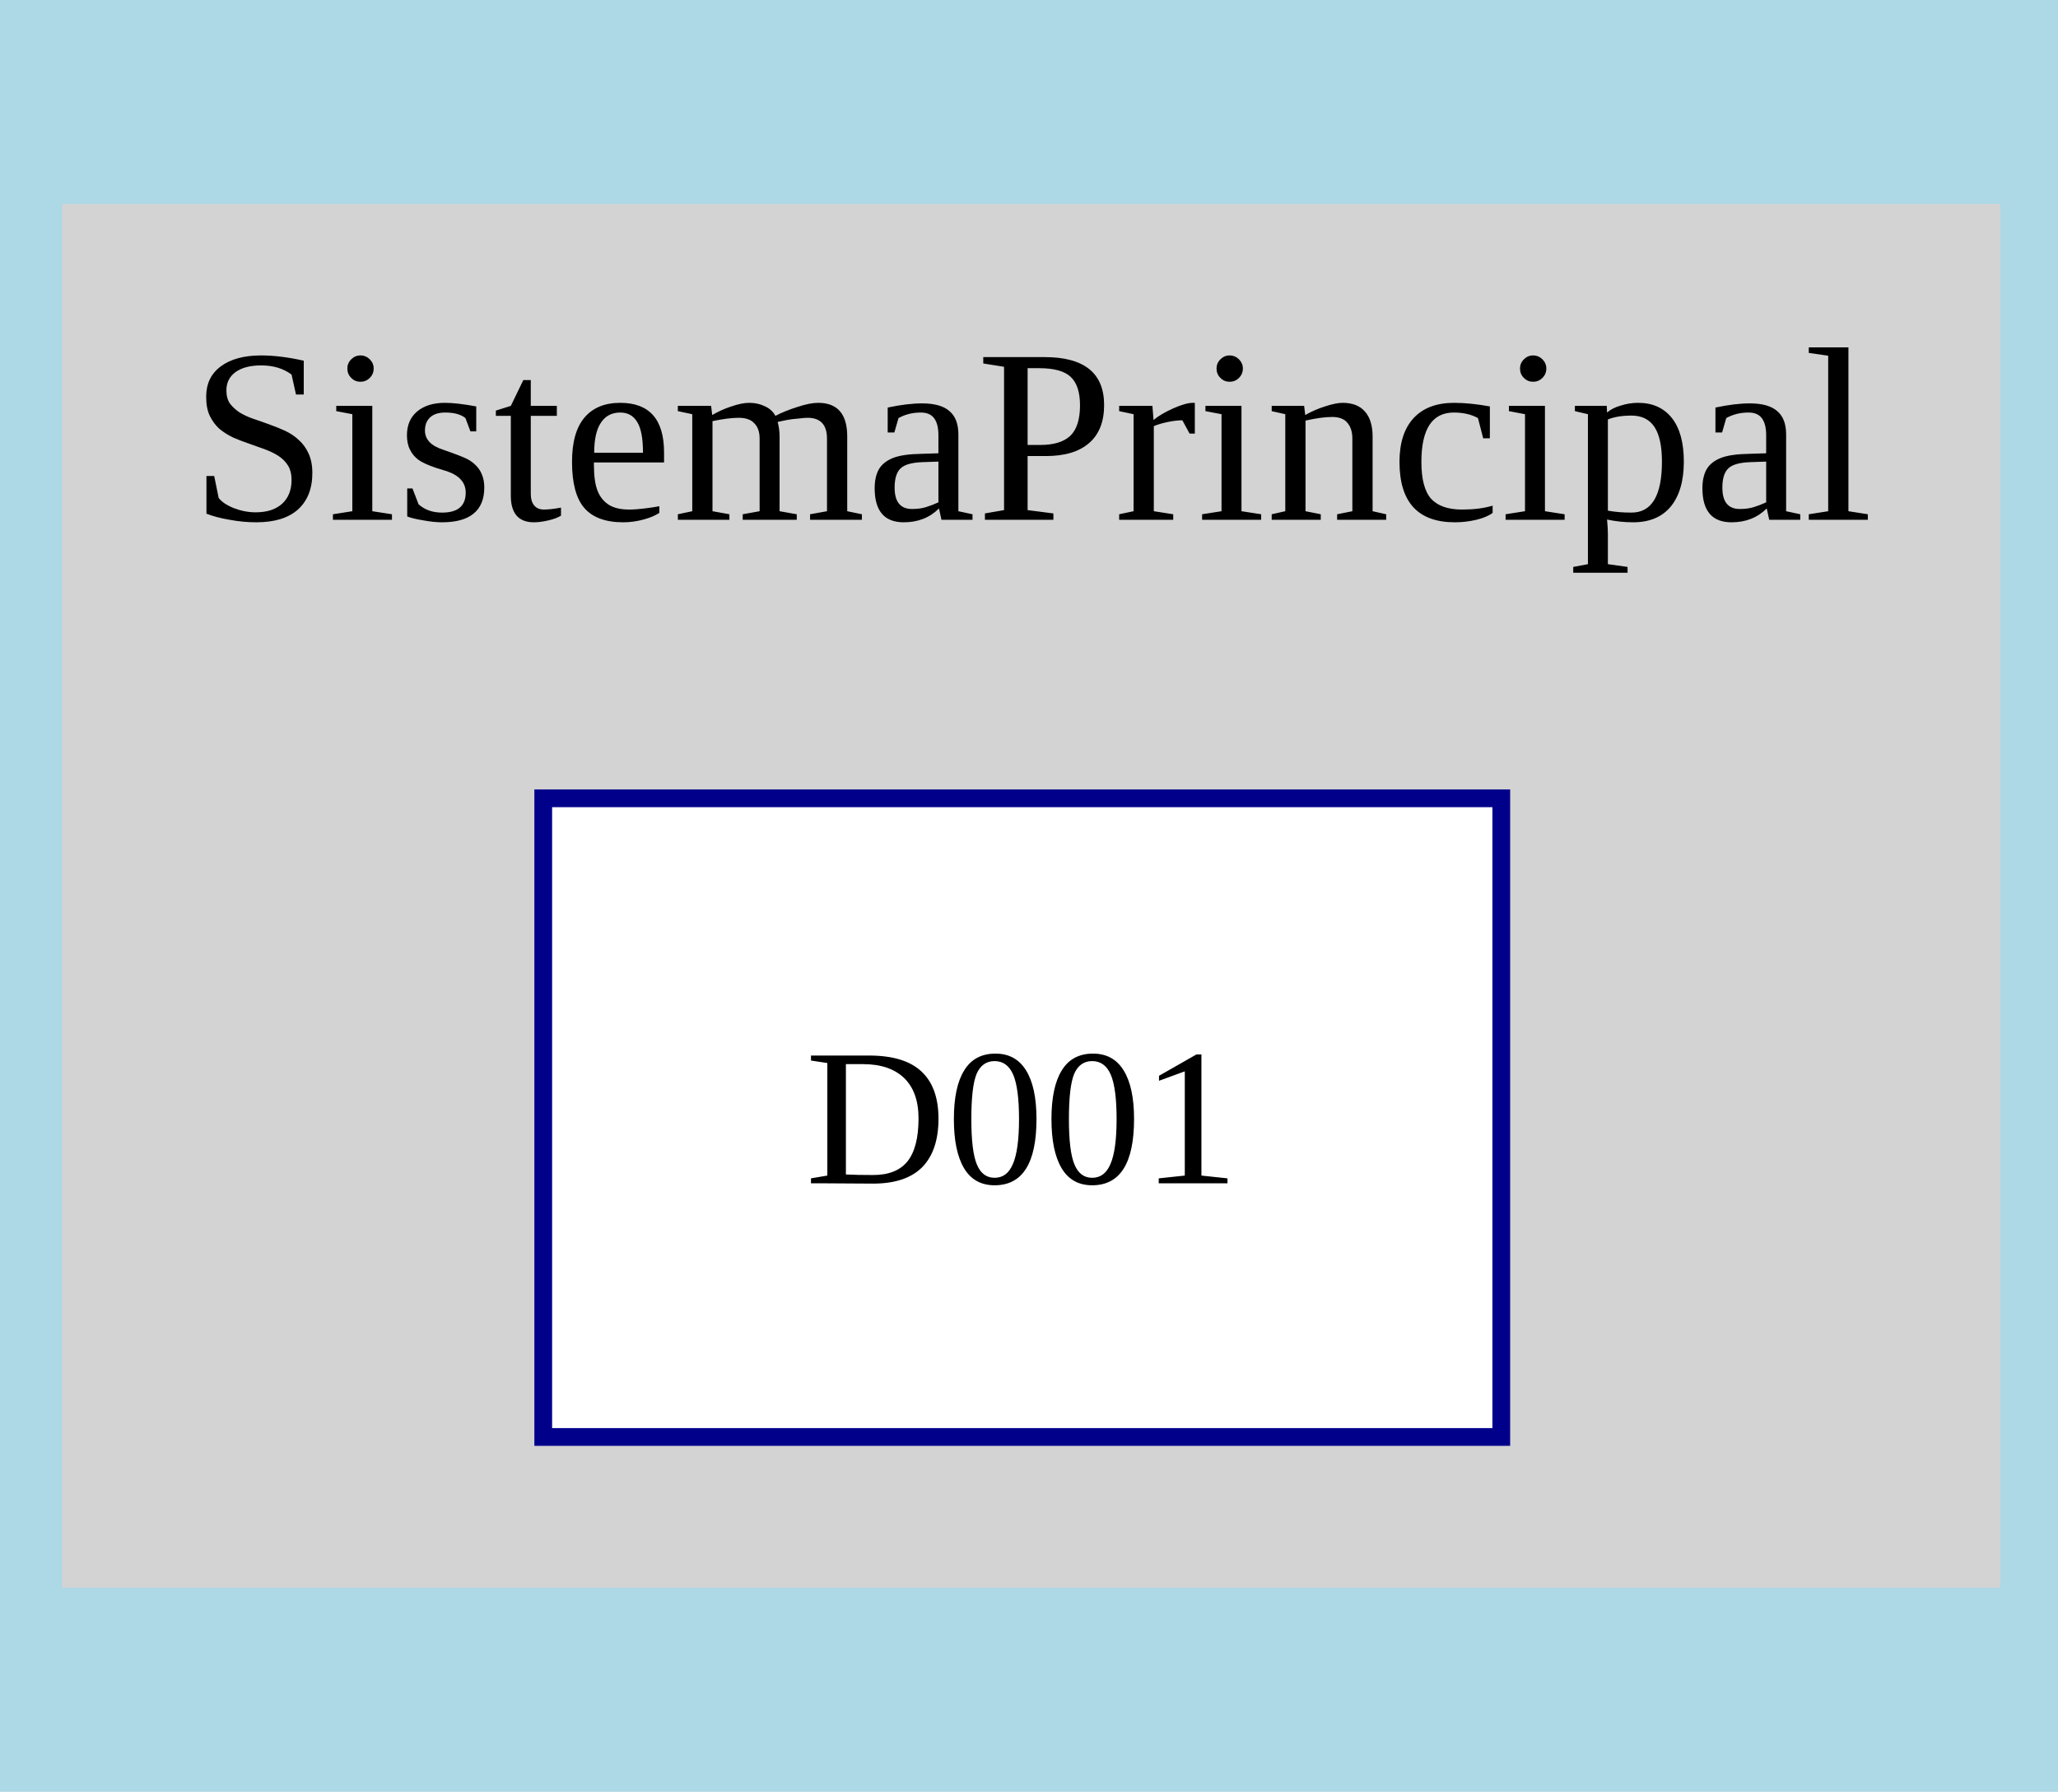
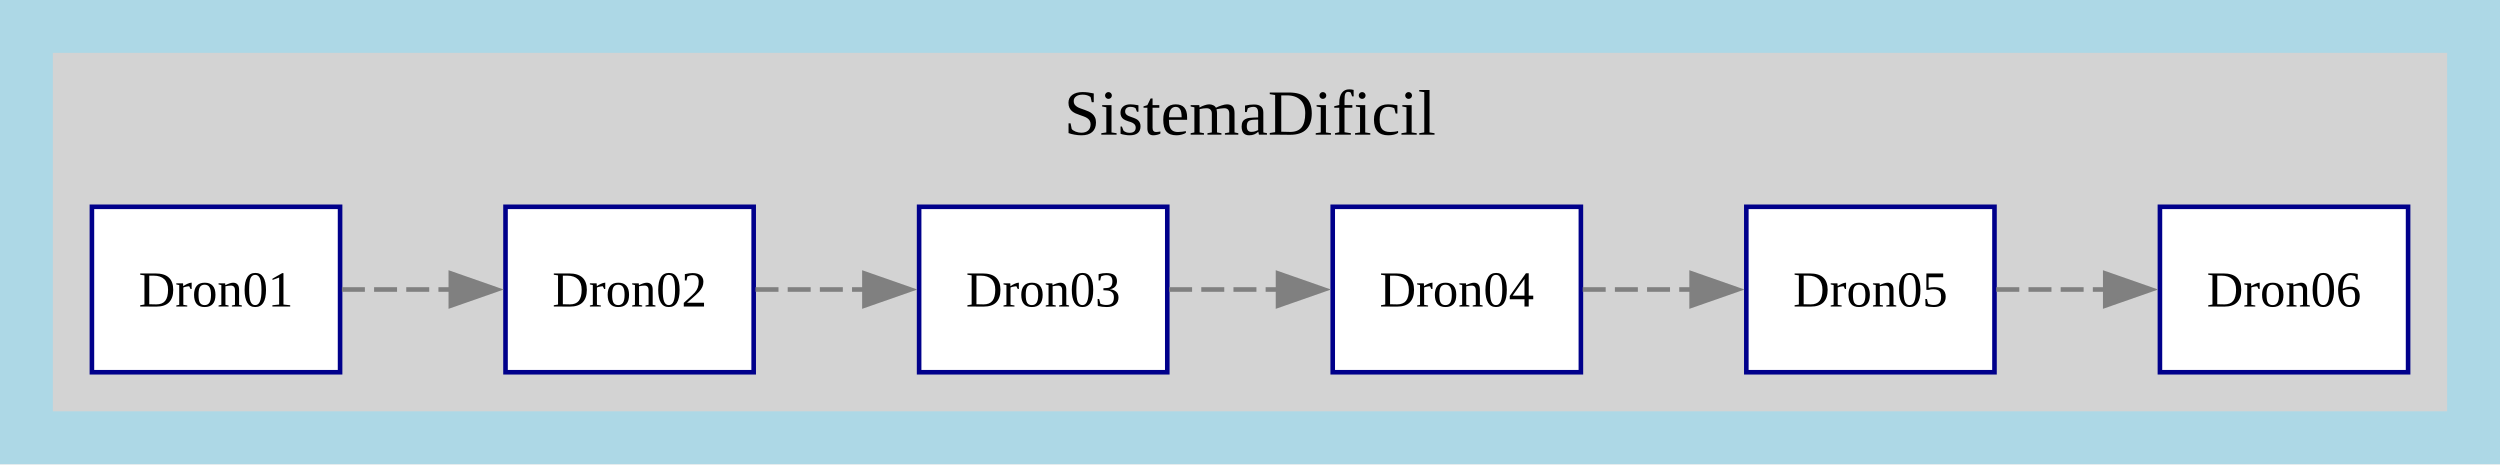
- <svg xmlns="http://www.w3.org/2000/svg" width="116pt" height="101pt" viewBox="0.00 0.00 116.00 101.00">
+ <svg xmlns="http://www.w3.org/2000/svg" width="544pt" height="101pt" viewBox="0.00 0.00 544.00 101.00">
  <g id="graph0" class="graph" transform="scale(1 1) rotate(0) translate(4 97)">
-     <polygon fill="lightblue" stroke="none" points="-4,4 -4,-97 112.25,-97 112.25,4 -4,4" />
+     <polygon fill="lightblue" stroke="none" points="-4,4 -4,-97 540,-97 540,4 -4,4" />
    <g id="clust1" class="cluster">
-       <polygon fill="lightgrey" stroke="lightgrey" points="0,-8 0,-85 108.25,-85 108.25,-8 0,-8" />
-       <text xml:space="preserve" text-anchor="middle" x="54.12" y="-67.7" font-family="Times New Roman,serif" font-size="14.00">SistemaPrincipal</text>
+       <polygon fill="lightgrey" stroke="lightgrey" points="8,-8 8,-85 528,-85 528,-8 8,-8" />
+       <text xml:space="preserve" text-anchor="middle" x="268" y="-67.7" font-family="Times New Roman,serif" font-size="14.00">SistemaDificil</text>
    </g>
    <g id="node1" class="node">
-       <polygon fill="white" stroke="darkblue" points="80.62,-52 26.62,-52 26.62,-16 80.62,-16 80.62,-52" />
-       <text xml:space="preserve" text-anchor="middle" x="53.62" y="-30.3" font-family="Times New Roman,serif" font-size="11.00">D001</text>
+       <polygon fill="white" stroke="darkblue" points="70,-52 16,-52 16,-16 70,-16 70,-52" />
+       <text xml:space="preserve" text-anchor="middle" x="43" y="-30.3" font-family="Times New Roman,serif" font-size="11.00">Dron01</text>
+     </g>
+     <g id="node2" class="node">
+       <polygon fill="white" stroke="darkblue" points="160,-52 106,-52 106,-16 160,-16 160,-52" />
+       <text xml:space="preserve" text-anchor="middle" x="133" y="-30.3" font-family="Times New Roman,serif" font-size="11.00">Dron02</text>
+     </g>
+     <g id="edge1" class="edge">
+       <path fill="none" stroke="gray" stroke-dasharray="5,2" d="M70.4,-34C77.89,-34 86.18,-34 94.2,-34" />
+       <polygon fill="gray" stroke="gray" points="94.1,-37.5 104.1,-34 94.1,-30.5 94.1,-37.5" />
+     </g>
+     <g id="node3" class="node">
+       <polygon fill="white" stroke="darkblue" points="250,-52 196,-52 196,-16 250,-16 250,-52" />
+       <text xml:space="preserve" text-anchor="middle" x="223" y="-30.3" font-family="Times New Roman,serif" font-size="11.00">Dron03</text>
+     </g>
+     <g id="edge2" class="edge">
+       <path fill="none" stroke="gray" stroke-dasharray="5,2" d="M160.4,-34C167.89,-34 176.18,-34 184.2,-34" />
+       <polygon fill="gray" stroke="gray" points="184.1,-37.5 194.1,-34 184.1,-30.5 184.1,-37.5" />
+     </g>
+     <g id="node4" class="node">
+       <polygon fill="white" stroke="darkblue" points="340,-52 286,-52 286,-16 340,-16 340,-52" />
+       <text xml:space="preserve" text-anchor="middle" x="313" y="-30.3" font-family="Times New Roman,serif" font-size="11.00">Dron04</text>
+     </g>
+     <g id="edge3" class="edge">
+       <path fill="none" stroke="gray" stroke-dasharray="5,2" d="M250.4,-34C257.89,-34 266.18,-34 274.2,-34" />
+       <polygon fill="gray" stroke="gray" points="274.1,-37.5 284.1,-34 274.1,-30.5 274.1,-37.5" />
+     </g>
+     <g id="node5" class="node">
+       <polygon fill="white" stroke="darkblue" points="430,-52 376,-52 376,-16 430,-16 430,-52" />
+       <text xml:space="preserve" text-anchor="middle" x="403" y="-30.3" font-family="Times New Roman,serif" font-size="11.00">Dron05</text>
+     </g>
+     <g id="edge4" class="edge">
+       <path fill="none" stroke="gray" stroke-dasharray="5,2" d="M340.4,-34C347.89,-34 356.18,-34 364.2,-34" />
+       <polygon fill="gray" stroke="gray" points="364.1,-37.5 374.1,-34 364.1,-30.5 364.1,-37.5" />
+     </g>
+     <g id="node6" class="node">
+       <polygon fill="white" stroke="darkblue" points="520,-52 466,-52 466,-16 520,-16 520,-52" />
+       <text xml:space="preserve" text-anchor="middle" x="493" y="-30.3" font-family="Times New Roman,serif" font-size="11.00">Dron06</text>
+     </g>
+     <g id="edge5" class="edge">
+       <path fill="none" stroke="gray" stroke-dasharray="5,2" d="M430.4,-34C437.89,-34 446.18,-34 454.2,-34" />
+       <polygon fill="gray" stroke="gray" points="454.1,-37.5 464.1,-34 454.1,-30.5 454.1,-37.5" />
    </g>
  </g>
</svg>
